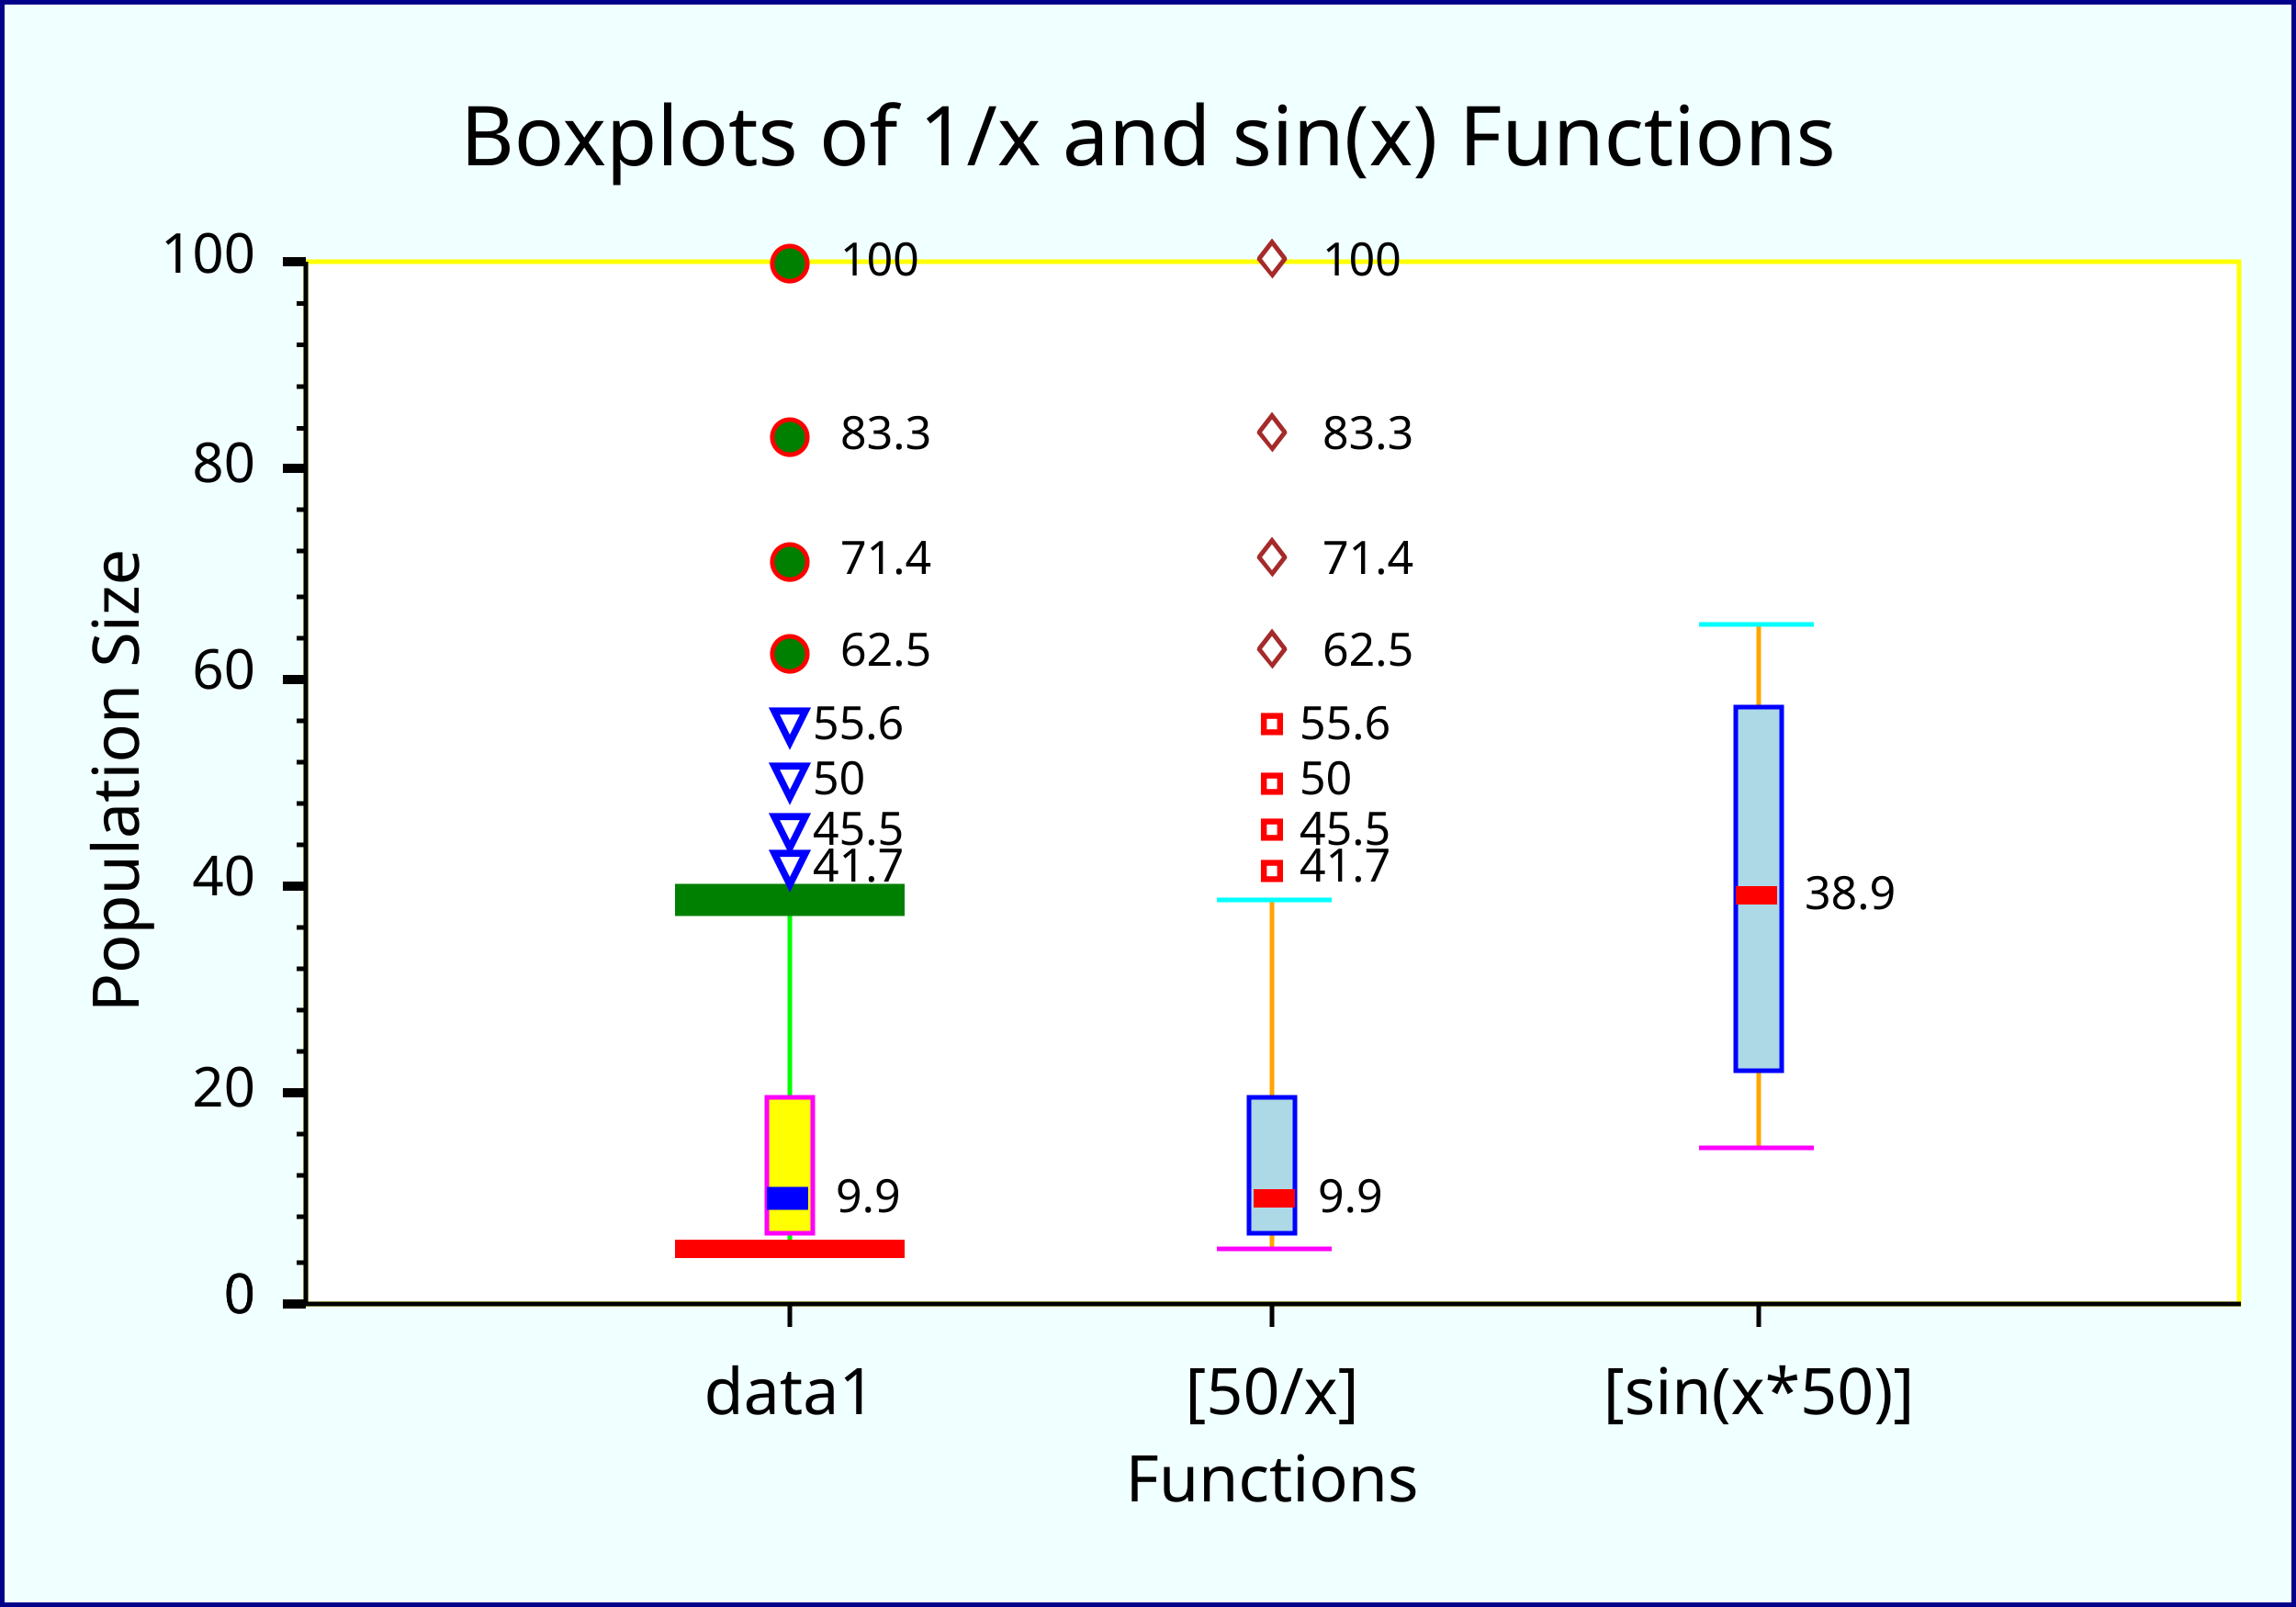
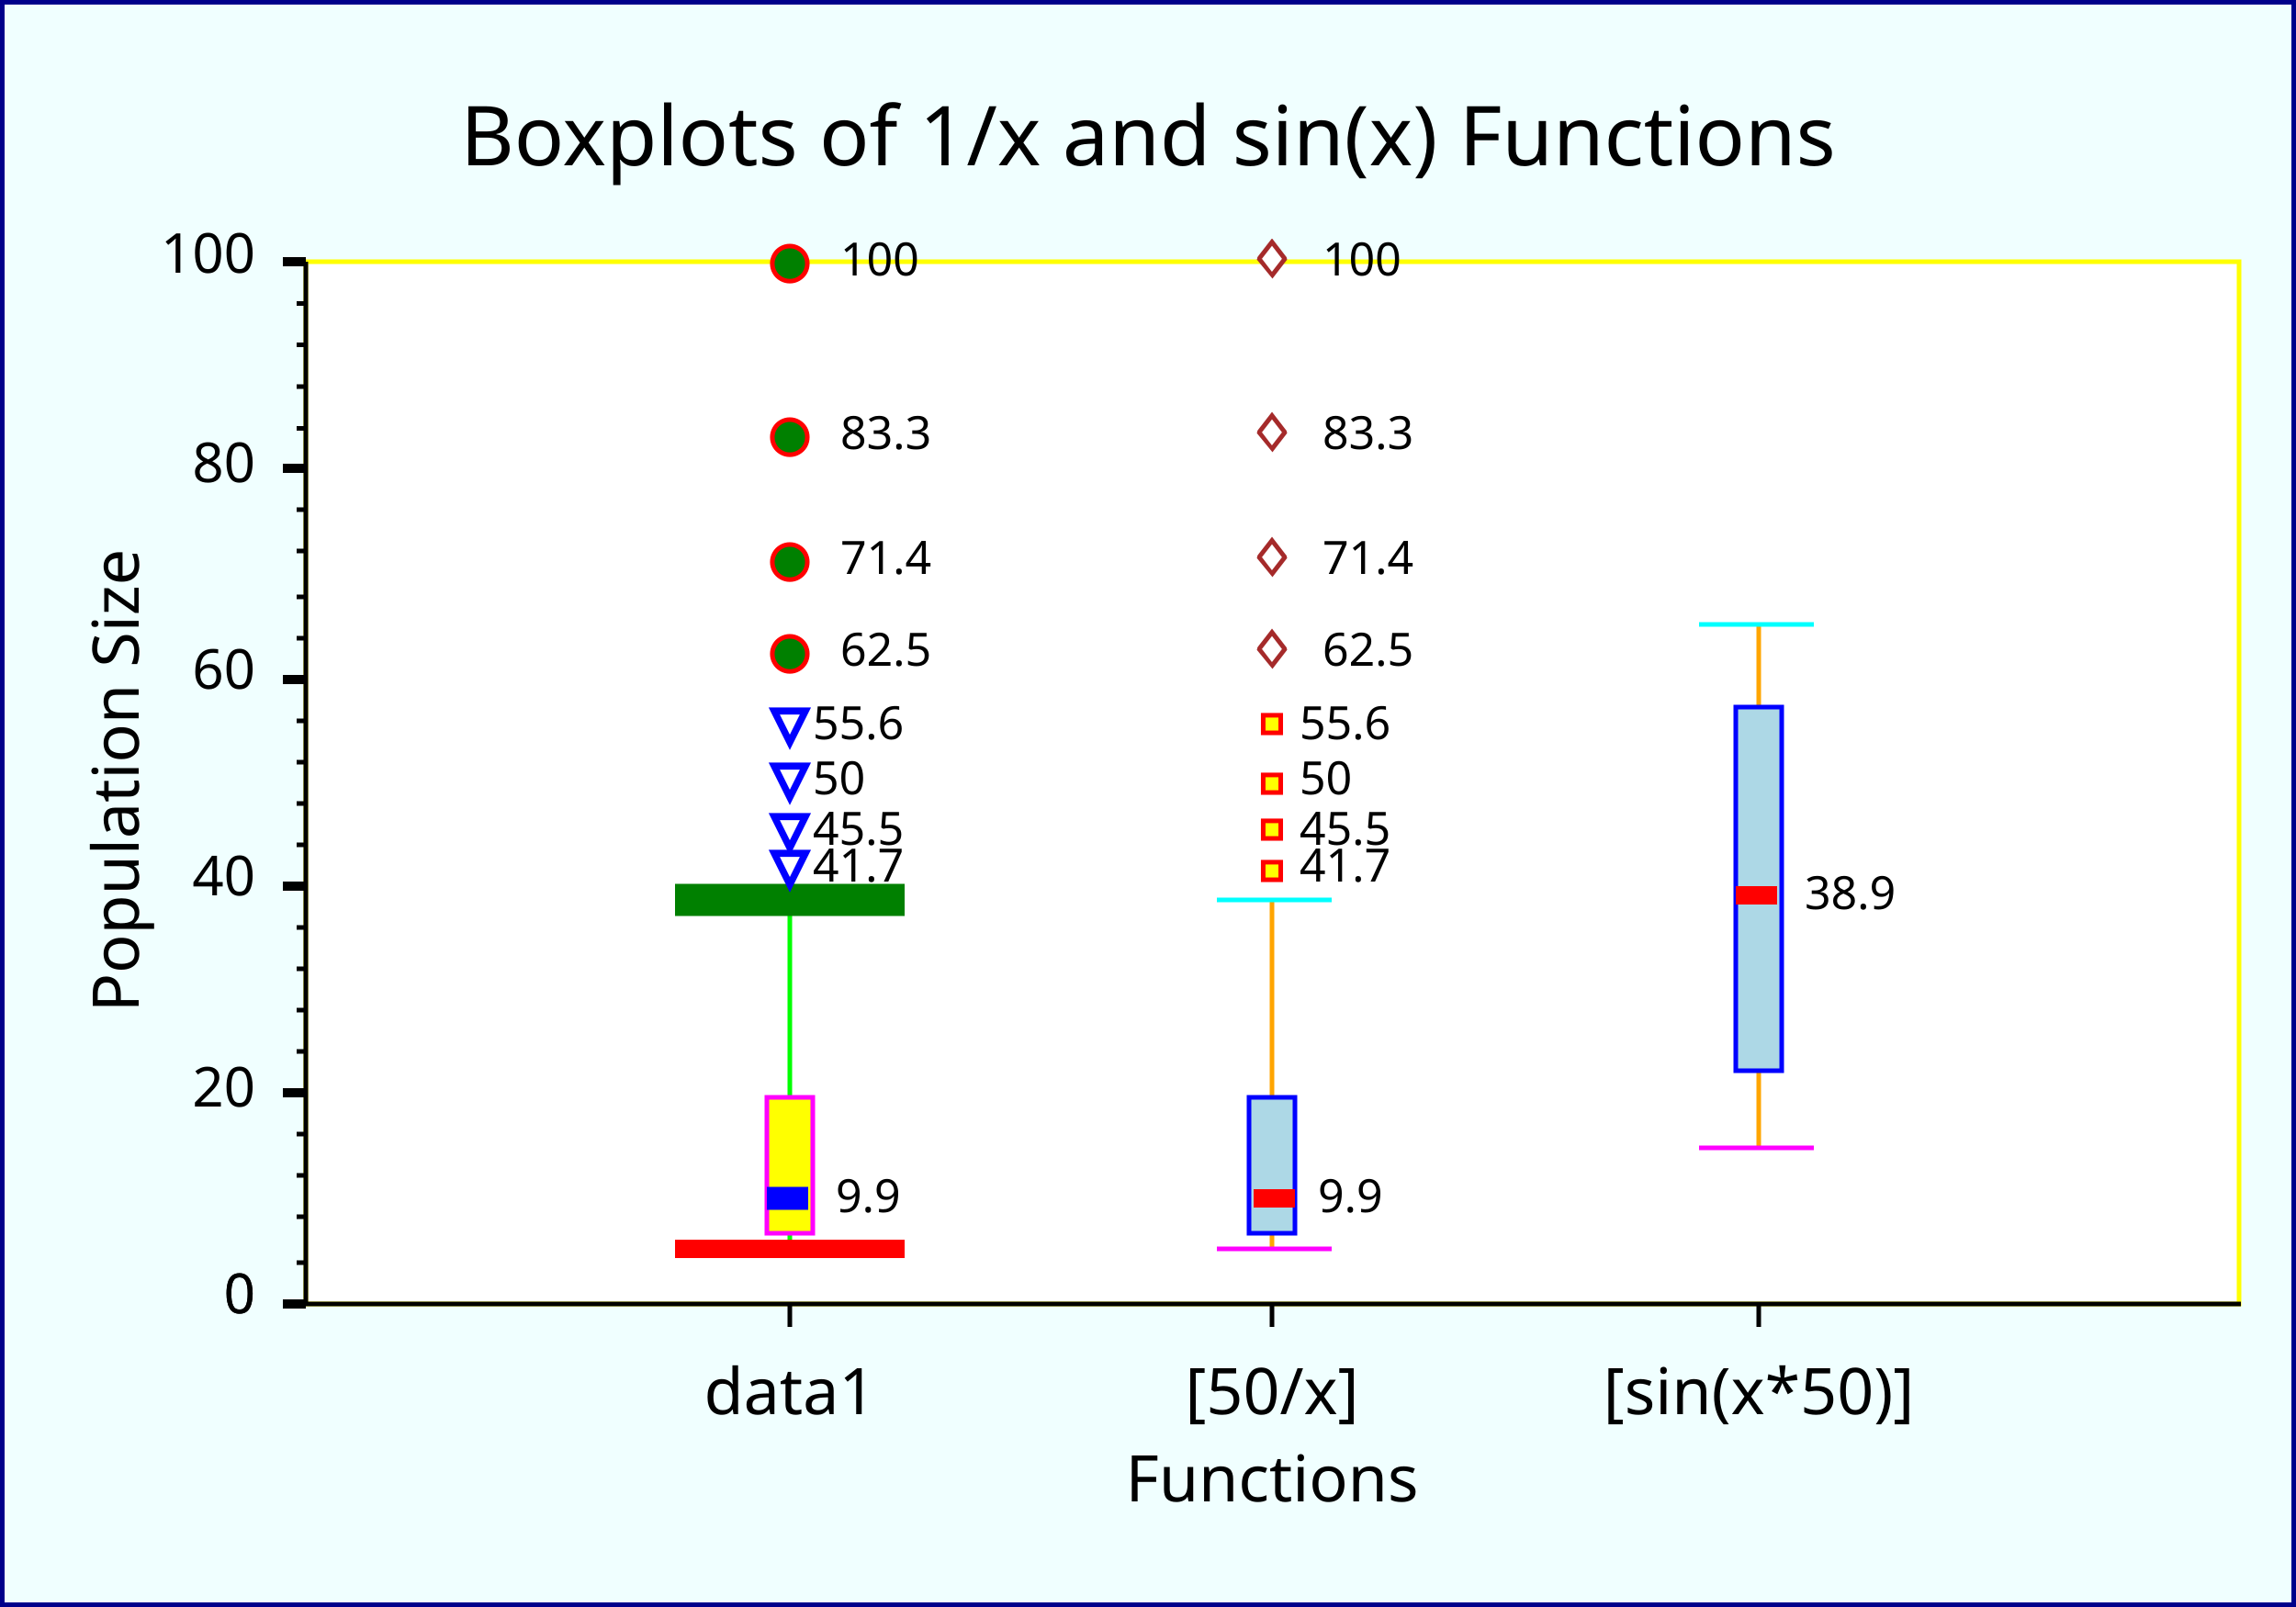
<svg xmlns="http://www.w3.org/2000/svg" width="500" height="350" version="1.1">
  <clipPath id="plot_window">
    <rect x="61.6" y="52" width="426" height="232" />
  </clipPath>
  <g id="imageBackground" stroke="rgb(0,0,139)" fill="rgb(240,255,255)" stroke-width="2">
    <rect x="0" y="0" width="500" height="350" />
  </g>
  <g id="plotBackground" stroke="rgb(255,255,0)" fill="rgb(255,255,255)" stroke-width="1">
    <rect x="66.6" y="57" width="421" height="227" />
  </g>
  <g id="X-axis" stroke="rgb(0,0,0)" stroke-width="1">
    <line x1="66.6" y1="284" x2="488" y2="284" />
  </g>
  <g id="Y-axis" stroke="rgb(0,0,0)" stroke-width="1">
    <line x1="66.6" y1="284" x2="66.6" y2="57" />
  </g>
  <g id="xMajorTicks" stroke="rgb(0,0,0)" stroke-width="1">
    <path d="M172,284 L172,289  M277,284 L277,289  M383,284 L383,289  " fill="none" />
  </g>
  <g id="yMajorTicks" stroke="rgb(0,0,0)" stroke-width="2">
    <path d="M61.6,284 L66.6,284  M61.6,238 L66.6,238  M61.6,193 L66.6,193  M61.6,148 L66.6,148  M61.6,102 L66.6,102  M61.6,57 L66.6,57  M61.6,284 L66.6,284  " fill="none" />
  </g>
  <g id="yMinorTicks" stroke="rgb(0,0,0)" stroke-width="1">
    <path d="M64.6,275 L66.6,275  M64.6,265 L66.6,265  M64.6,256 L66.6,256  M64.6,247 L66.6,247  M64.6,229 L66.6,229  M64.6,220 L66.6,220  M64.6,211 L66.6,211  M64.6,202 L66.6,202  M64.6,184 L66.6,184  M64.6,175 L66.6,175  M64.6,166 L66.6,166  M64.6,157 L66.6,157  M64.6,139 L66.6,139  M64.6,130 L66.6,130  M64.6,120 L66.6,120  M64.6,111 L66.6,111  M64.6,93.3 L66.6,93.3  M64.6,84.2 L66.6,84.2  M64.6,75.1 L66.6,75.1  M64.6,66.1 L66.6,66.1  M64.6,284 L66.6,284  " fill="none" />
  </g>
  <g id="YGrid" stroke="rgb(200,220,255)" stroke-width="1">
</g>
  <g id="yMinorGrid" stroke="rgb(200,220,255)" stroke-width="0.5">
</g>
  <g id="valueLabels" fill="rgb(0,0,0)">
    <text x="172" y="308" text-anchor="middle" font-size="14" font-family="Lucida Sans Unicode">data1	</text>
    <text x="277" y="308" text-anchor="middle" font-size="14" font-family="Lucida Sans Unicode">[50/x]	</text>
    <text x="383" y="308" text-anchor="middle" font-size="14" font-family="Lucida Sans Unicode">[sin(x*50)]	</text>
    <text x="55.6" y="286" text-anchor="end" font-size="12" font-family="Lucida Sans Unicode">0	</text>
    <text x="55.6" y="241" text-anchor="end" font-size="12" font-family="Lucida Sans Unicode">20	</text>
    <text x="55.6" y="195" text-anchor="end" font-size="12" font-family="Lucida Sans Unicode">40	</text>
    <text x="55.6" y="150" text-anchor="end" font-size="12" font-family="Lucida Sans Unicode">60	</text>
    <text x="55.6" y="105" text-anchor="end" font-size="12" font-family="Lucida Sans Unicode">80	</text>
    <text x="55.6" y="59.4" text-anchor="end" font-size="12" font-family="Lucida Sans Unicode">100	</text>
    <text x="55.6" y="286" text-anchor="end" font-size="12" font-family="Lucida Sans Unicode">0	</text>
  </g>
  <g id="yLabel" fill="rgb(0,0,0)">
    <text x="30.2" y="170" text-anchor="middle" transform="rotate(-90 30.2 170)" font-size="14" font-family="Lucida Sans Unicode">Population Size	</text>
  </g>
  <g id="xLabel" fill="rgb(0,0,0)">
    <text x="277" y="327" text-anchor="middle" font-size="14" font-family="Lucida Sans Unicode">Functions	</text>
  </g>
  <g id="boxAxis" stroke="rgb(0,0,0)">
    <g clip-path="url(#plot_window)" stroke="rgb(0,255,0)" stroke-width="1">
      <line x1="172" y1="272" x2="172" y2="196" />
    </g>
    <g clip-path="url(#plot_window)" stroke="rgb(255,165,0)" stroke-width="1">
      <line x1="277" y1="272" x2="277" y2="196" />
    </g>
    <g clip-path="url(#plot_window)" stroke="rgb(255,165,0)" stroke-width="1">
      <line x1="383" y1="250" x2="383" y2="136" />
    </g>
  </g>
  <g id="Median" stroke="rgb(255,0,0)" stroke-width="2">
    <g clip-path="url(#plot_window)" stroke="rgb(255,0,255)" fill="rgb(255,255,0)" stroke-width="1">
      <rect x="167" y="239" width="10" height="29.6" />
    </g>
    <g clip-path="url(#plot_window)" stroke="rgb(0,0,255)" stroke-width="5">
      <line x1="167" y1="261" x2="176" y2="261" />
    </g>
    <g clip-path="url(#plot_window)" stroke="rgb(0,0,255)" fill="rgb(173,216,230)" stroke-width="1">
      <rect x="272" y="239" width="10" height="29.6" />
    </g>
    <g clip-path="url(#plot_window)" stroke="rgb(255,0,0)" stroke-width="4">
      <line x1="273" y1="261" x2="282" y2="261" />
    </g>
    <g clip-path="url(#plot_window)" stroke="rgb(0,0,255)" fill="rgb(173,216,230)" stroke-width="1">
      <rect x="378" y="154" width="10" height="79.2" />
    </g>
    <g clip-path="url(#plot_window)" stroke="rgb(255,0,0)" stroke-width="4">
      <line x1="378" y1="195" x2="387" y2="195" />
    </g>
  </g>
  <g id="whisker" stroke="rgb(0,0,0)">
    <g clip-path="url(#plot_window)">
      <g stroke="rgb(255,0,0)" fill="rgb(0,0,0)" stroke-width="4">
        <line x1="147" y1="272" x2="197" y2="272" />
      </g>
      <g stroke="rgb(0,128,0)" fill="rgb(0,0,0)" stroke-width="7">
        <line x1="147" y1="196" x2="197" y2="196" />
      </g>
    </g>
    <g clip-path="url(#plot_window)">
      <g stroke="rgb(255,0,255)" fill="rgb(0,0,0)" stroke-width="1">
        <line x1="265" y1="272" x2="290" y2="272" />
      </g>
      <g stroke="rgb(0,255,255)" fill="rgb(0,0,0)" stroke-width="1">
        <line x1="265" y1="196" x2="290" y2="196" />
      </g>
    </g>
    <g clip-path="url(#plot_window)">
      <g stroke="rgb(255,0,255)" fill="rgb(0,0,0)" stroke-width="1">
        <line x1="370" y1="250" x2="395" y2="250" />
      </g>
      <g stroke="rgb(0,255,255)" fill="rgb(0,0,0)" stroke-width="1">
        <line x1="370" y1="136" x2="395" y2="136" />
      </g>
    </g>
  </g>
  <g id="mild_outliers" stroke="rgb(255,192,203)" fill="rgb(0,0,0)">
    <g clip-path="url(#plot_window)" stroke="rgb(0,0,255)" fill="rgb(255,255,0)">
      <text x="172" y="161" text-anchor="middle" font-size="10" font-family="Lucida Sans Unicode">▽	</text>
      <text x="172" y="173" text-anchor="middle" font-size="10" font-family="Lucida Sans Unicode">▽	</text>
      <text x="172" y="184" text-anchor="middle" font-size="10" font-family="Lucida Sans Unicode">▽	</text>
      <text x="172" y="192" text-anchor="middle" font-size="10" font-family="Lucida Sans Unicode">▽	</text>
    </g>
    <g clip-path="url(#plot_window)" stroke="rgb(255,0,0)" fill="rgb(255,255,0)">
-       <text x="277" y="159" text-anchor="middle" font-size="5" font-family="Lucida Sans Unicode">□	</text>
-       <text x="277" y="172" text-anchor="middle" font-size="5" font-family="Lucida Sans Unicode">□	</text>
-       <text x="277" y="182" text-anchor="middle" font-size="5" font-family="Lucida Sans Unicode">□	</text>
-       <text x="277" y="191" text-anchor="middle" font-size="5" font-family="Lucida Sans Unicode">□	</text>
+       <text x="277" y="159" text-anchor="middle" font-size="5" font-family="Lucida Sans Unicode">■	</text>
+       <text x="277" y="172" text-anchor="middle" font-size="5" font-family="Lucida Sans Unicode">■	</text>
+       <text x="277" y="182" text-anchor="middle" font-size="5" font-family="Lucida Sans Unicode">■	</text>
+       <text x="277" y="191" text-anchor="middle" font-size="5" font-family="Lucida Sans Unicode">■	</text>
    </g>
  </g>
  <g id="extreme_outliers" stroke="rgb(128,0,128)" fill="rgb(255,255,255)">
    <g clip-path="url(#plot_window)" stroke="rgb(255,0,0)" fill="rgb(0,128,0)">
      <text x="172" y="60" text-anchor="middle" font-size="10" font-family="Lucida Sans Unicode">●	</text>
      <text x="172" y="97.8" text-anchor="middle" font-size="10" font-family="Lucida Sans Unicode">●	</text>
      <text x="172" y="125" text-anchor="middle" font-size="10" font-family="Lucida Sans Unicode">●	</text>
      <text x="172" y="145" text-anchor="middle" font-size="10" font-family="Lucida Sans Unicode">●	</text>
    </g>
    <g clip-path="url(#plot_window)" stroke="rgb(165,42,42)">
      <text x="277" y="60" text-anchor="middle" font-size="10" font-family="Lucida Sans Unicode">♦	</text>
      <text x="277" y="97.8" text-anchor="middle" font-size="10" font-family="Lucida Sans Unicode">♦	</text>
      <text x="277" y="125" text-anchor="middle" font-size="10" font-family="Lucida Sans Unicode">♦	</text>
      <text x="277" y="145" text-anchor="middle" font-size="10" font-family="Lucida Sans Unicode">♦	</text>
    </g>
  </g>
  <g id="Data Values" fill="rgb(0,0,0)">
    <g clip-path="url(#plot_window)">
      <text x="182" y="264" font-size="10" font-family="Lucida Sans Unicode">9.9	</text>
    </g>
    <g>
      <text x="177" y="161" font-size="10" font-family="Lucida Sans Unicode">55.6	</text>
    </g>
    <g>
      <text x="177" y="173" font-size="10" font-family="Lucida Sans Unicode">50	</text>
    </g>
    <g>
      <text x="177" y="184" font-size="10" font-family="Lucida Sans Unicode">45.5	</text>
    </g>
    <g>
      <text x="177" y="192" font-size="10" font-family="Lucida Sans Unicode">41.7	</text>
    </g>
    <g>
      <text x="183" y="60" font-size="10" font-family="Lucida Sans Unicode">100	</text>
    </g>
    <g>
      <text x="183" y="97.8" font-size="10" font-family="Lucida Sans Unicode">83.3	</text>
    </g>
    <g>
      <text x="183" y="125" font-size="10" font-family="Lucida Sans Unicode">71.4	</text>
    </g>
    <g>
      <text x="183" y="145" font-size="10" font-family="Lucida Sans Unicode">62.5	</text>
    </g>
    <g clip-path="url(#plot_window)">
      <text x="287" y="264" font-size="10" font-family="Lucida Sans Unicode">9.9	</text>
    </g>
    <g>
      <text x="283" y="161" font-size="10" font-family="Lucida Sans Unicode">55.6	</text>
    </g>
    <g>
      <text x="283" y="173" font-size="10" font-family="Lucida Sans Unicode">50	</text>
    </g>
    <g>
      <text x="283" y="184" font-size="10" font-family="Lucida Sans Unicode">45.5	</text>
    </g>
    <g>
      <text x="283" y="192" font-size="10" font-family="Lucida Sans Unicode">41.7	</text>
    </g>
    <g>
      <text x="288" y="60" font-size="10" font-family="Lucida Sans Unicode">100	</text>
    </g>
    <g>
      <text x="288" y="97.8" font-size="10" font-family="Lucida Sans Unicode">83.3	</text>
    </g>
    <g>
      <text x="288" y="125" font-size="10" font-family="Lucida Sans Unicode">71.4	</text>
    </g>
    <g>
      <text x="288" y="145" font-size="10" font-family="Lucida Sans Unicode">62.5	</text>
    </g>
    <g clip-path="url(#plot_window)">
      <text x="393" y="198" font-size="10" font-family="Lucida Sans Unicode">38.9	</text>
    </g>
  </g>
  <g id="title" fill="rgb(0,0,0)">
    <text x="250" y="36" text-anchor="middle" font-size="18" font-family="Lucida Sans Unicode">Boxplots of 1/x and sin(x) Functions	</text>
  </g>
</svg>
